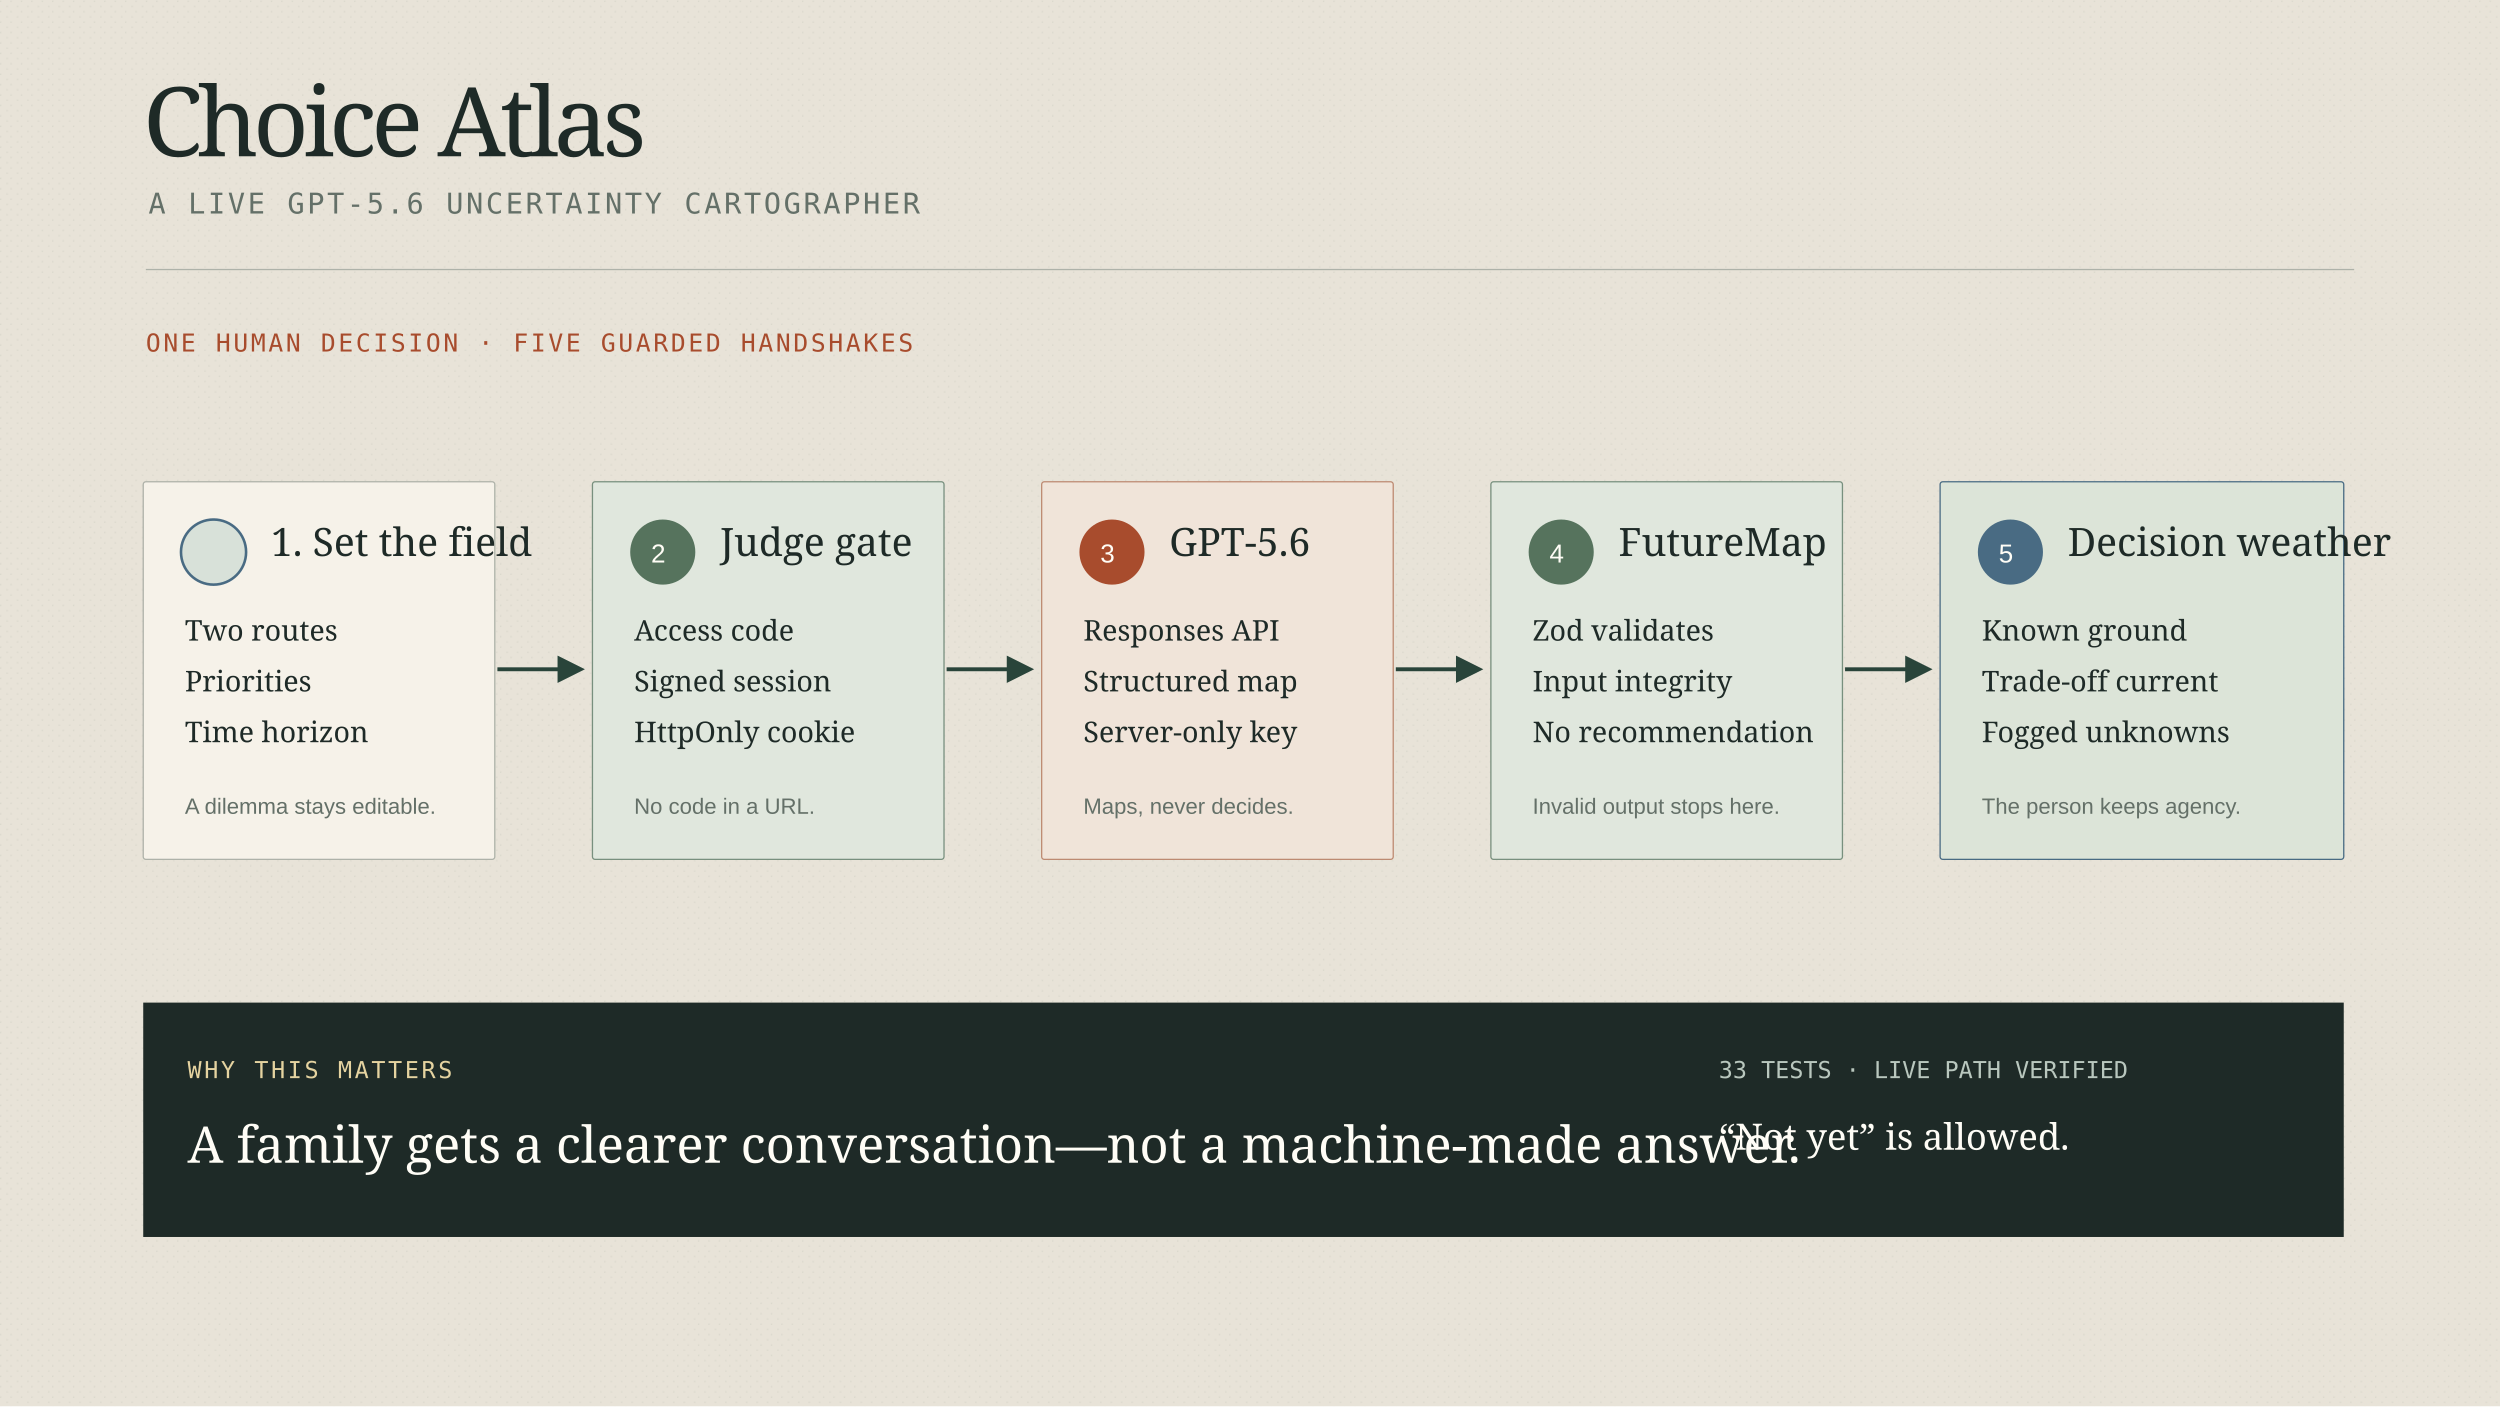
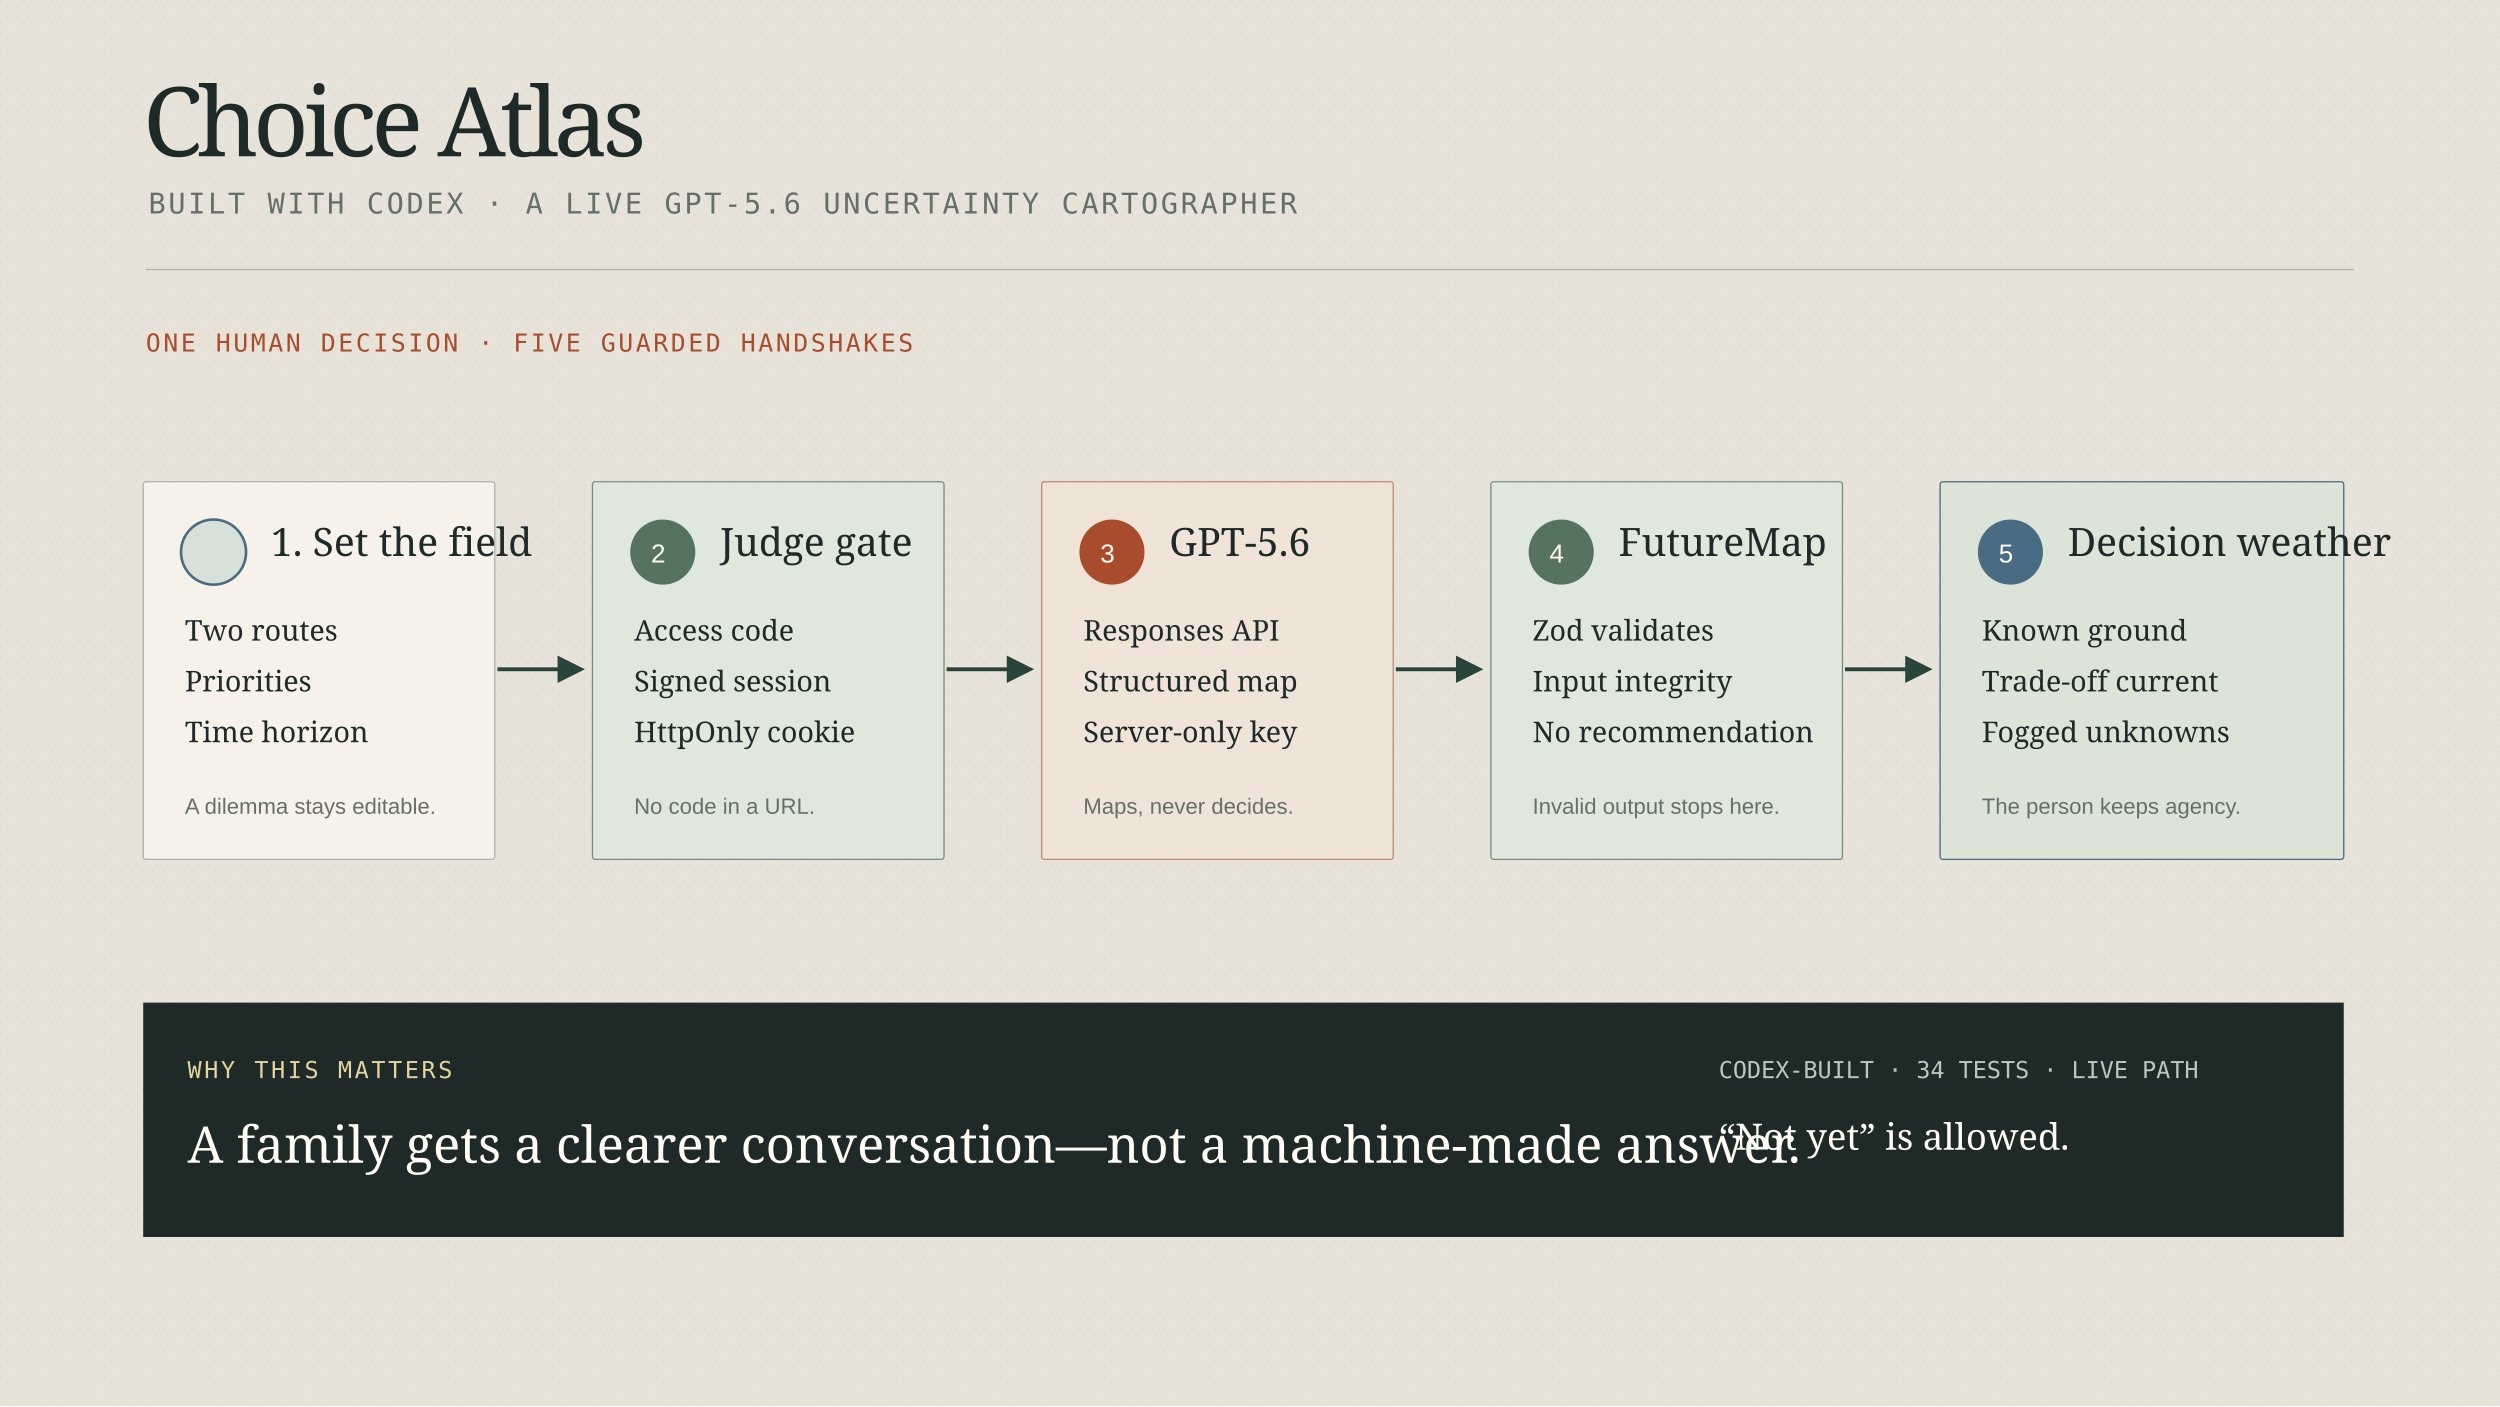
<svg xmlns="http://www.w3.org/2000/svg" width="1920" height="1080" viewBox="0 0 1920 1080">
  <defs>
    <pattern id="grain" width="8" height="8" patternUnits="userSpaceOnUse">
      <path d="M0 1h1M5 5h1" stroke="#183029" stroke-opacity=".07" />
    </pattern>
    <filter id="soft">
      <feGaussianBlur stdDeviation="20" />
    </filter>
    <marker id="arrow" viewBox="0 0 10 10" refX="8" refY="5" markerWidth="7" markerHeight="7" orient="auto-start-reverse">
      <path d="M0 0L10 5 0 10z" fill="#29443a" />
    </marker>
  </defs>
  <rect width="1920" height="1080" fill="#e8e3d8" />
  <rect width="1920" height="1080" fill="url(#grain)" />
  <text x="110" y="120" fill="#1e2a27" font-family="Georgia,serif" font-size="74" letter-spacing="-4">Choice Atlas</text>
-   <text x="114" y="164" fill="#647068" font-family="monospace" font-size="22" letter-spacing="2">A LIVE GPT-5.6 UNCERTAINTY CARTOGRAPHER</text>
+   <text x="114" y="164" fill="#647068" font-family="monospace" font-size="22" letter-spacing="2">BUILT WITH CODEX · A LIVE GPT-5.6 UNCERTAINTY CARTOGRAPHER</text>
  <path d="M112 207H1808" stroke="#aeb2a9" />
  <text x="112" y="270" fill="#a84c2d" font-family="monospace" font-size="19" letter-spacing="2">ONE HUMAN DECISION · FIVE GUARDED HANDSHAKES</text>
  <g font-family="Georgia,serif" fill="#1e2a27">
    <rect x="110" y="370" width="270" height="290" rx="2" fill="#f6f2e9" stroke="#aeb2a9" />
    <circle cx="164" cy="424" r="25" fill="#d8e1d9" stroke="#496b83" stroke-width="2" />
    <text x="208" y="427" font-size="30">1. Set the field</text>
    <text x="142" y="492" font-size="22">Two routes</text>
    <text x="142" y="531" font-size="22">Priorities</text>
    <text x="142" y="570" font-size="22">Time horizon</text>
    <text x="142" y="625" fill="#647068" font-family="Arial" font-size="17">A dilemma stays editable.</text>
    <rect x="455" y="370" width="270" height="290" rx="2" fill="#e0e7dd" stroke="#78907e" />
    <circle cx="509" cy="424" r="25" fill="#56735d" />
    <text x="500" y="432" font-family="Arial" font-size="20" fill="#fffdf6">2</text>
    <text x="553" y="427" font-size="30">Judge gate</text>
    <text x="487" y="492" font-size="22">Access code</text>
    <text x="487" y="531" font-size="22">Signed session</text>
    <text x="487" y="570" font-size="22">HttpOnly cookie</text>
    <text x="487" y="625" fill="#647068" font-family="Arial" font-size="17">No code in a URL.</text>
    <rect x="800" y="370" width="270" height="290" rx="2" fill="#f0e4d9" stroke="#bd8a72" />
    <circle cx="854" cy="424" r="25" fill="#a84c2d" />
    <text x="845" y="432" font-family="Arial" font-size="20" fill="#fffdf6">3</text>
    <text x="898" y="427" font-size="30">GPT-5.6</text>
    <text x="832" y="492" font-size="22">Responses API</text>
    <text x="832" y="531" font-size="22">Structured map</text>
    <text x="832" y="570" font-size="22">Server-only key</text>
    <text x="832" y="625" fill="#647068" font-family="Arial" font-size="17">Maps, never decides.</text>
    <rect x="1145" y="370" width="270" height="290" rx="2" fill="#e0e7dd" stroke="#78907e" />
    <circle cx="1199" cy="424" r="25" fill="#56735d" />
    <text x="1190" y="432" font-family="Arial" font-size="20" fill="#fffdf6">4</text>
    <text x="1243" y="427" font-size="30">FutureMap</text>
    <text x="1177" y="492" font-size="22">Zod validates</text>
    <text x="1177" y="531" font-size="22">Input integrity</text>
    <text x="1177" y="570" font-size="22">No recommendation</text>
    <text x="1177" y="625" fill="#647068" font-family="Arial" font-size="17">Invalid output stops here.</text>
    <rect x="1490" y="370" width="310" height="290" rx="2" fill="#dce4d8" stroke="#496b83" />
    <circle cx="1544" cy="424" r="25" fill="#496b83" />
    <text x="1535" y="432" font-family="Arial" font-size="20" fill="#fffdf6">5</text>
    <text x="1588" y="427" font-size="30">Decision weather</text>
    <text x="1522" y="492" font-size="22">Known ground</text>
    <text x="1522" y="531" font-size="22">Trade-off current</text>
    <text x="1522" y="570" font-size="22">Fogged unknowns</text>
    <text x="1522" y="625" fill="#647068" font-family="Arial" font-size="17">The person keeps agency.</text>
  </g>
  <g fill="none" stroke="#29443a" stroke-width="3" marker-end="url(#arrow)">
    <path d="M382 514H445" />
    <path d="M727 514H790" />
    <path d="M1072 514H1135" />
    <path d="M1417 514H1480" />
  </g>
  <g transform="translate(110 770)">
    <rect width="1690" height="180" fill="#1e2a27" />
    <text x="34" y="58" fill="#e5d3a0" font-family="monospace" font-size="18" letter-spacing="2">WHY THIS MATTERS</text>
    <text x="34" y="123" fill="#fffdf6" font-family="Georgia,serif" font-size="39">A family gets a clearer conversation—not a machine-made answer.</text>
-     <text x="1210" y="58" fill="#b9c7be" font-family="monospace" font-size="18">33 TESTS · LIVE PATH VERIFIED</text>
+     <text x="1210" y="58" fill="#b9c7be" font-family="monospace" font-size="18">CODEX-BUILT · 34 TESTS · LIVE PATH</text>
    <text x="1210" y="113" fill="#fffdf6" font-family="Georgia,serif" font-size="28">“Not yet” is allowed.</text>
  </g>
</svg>
